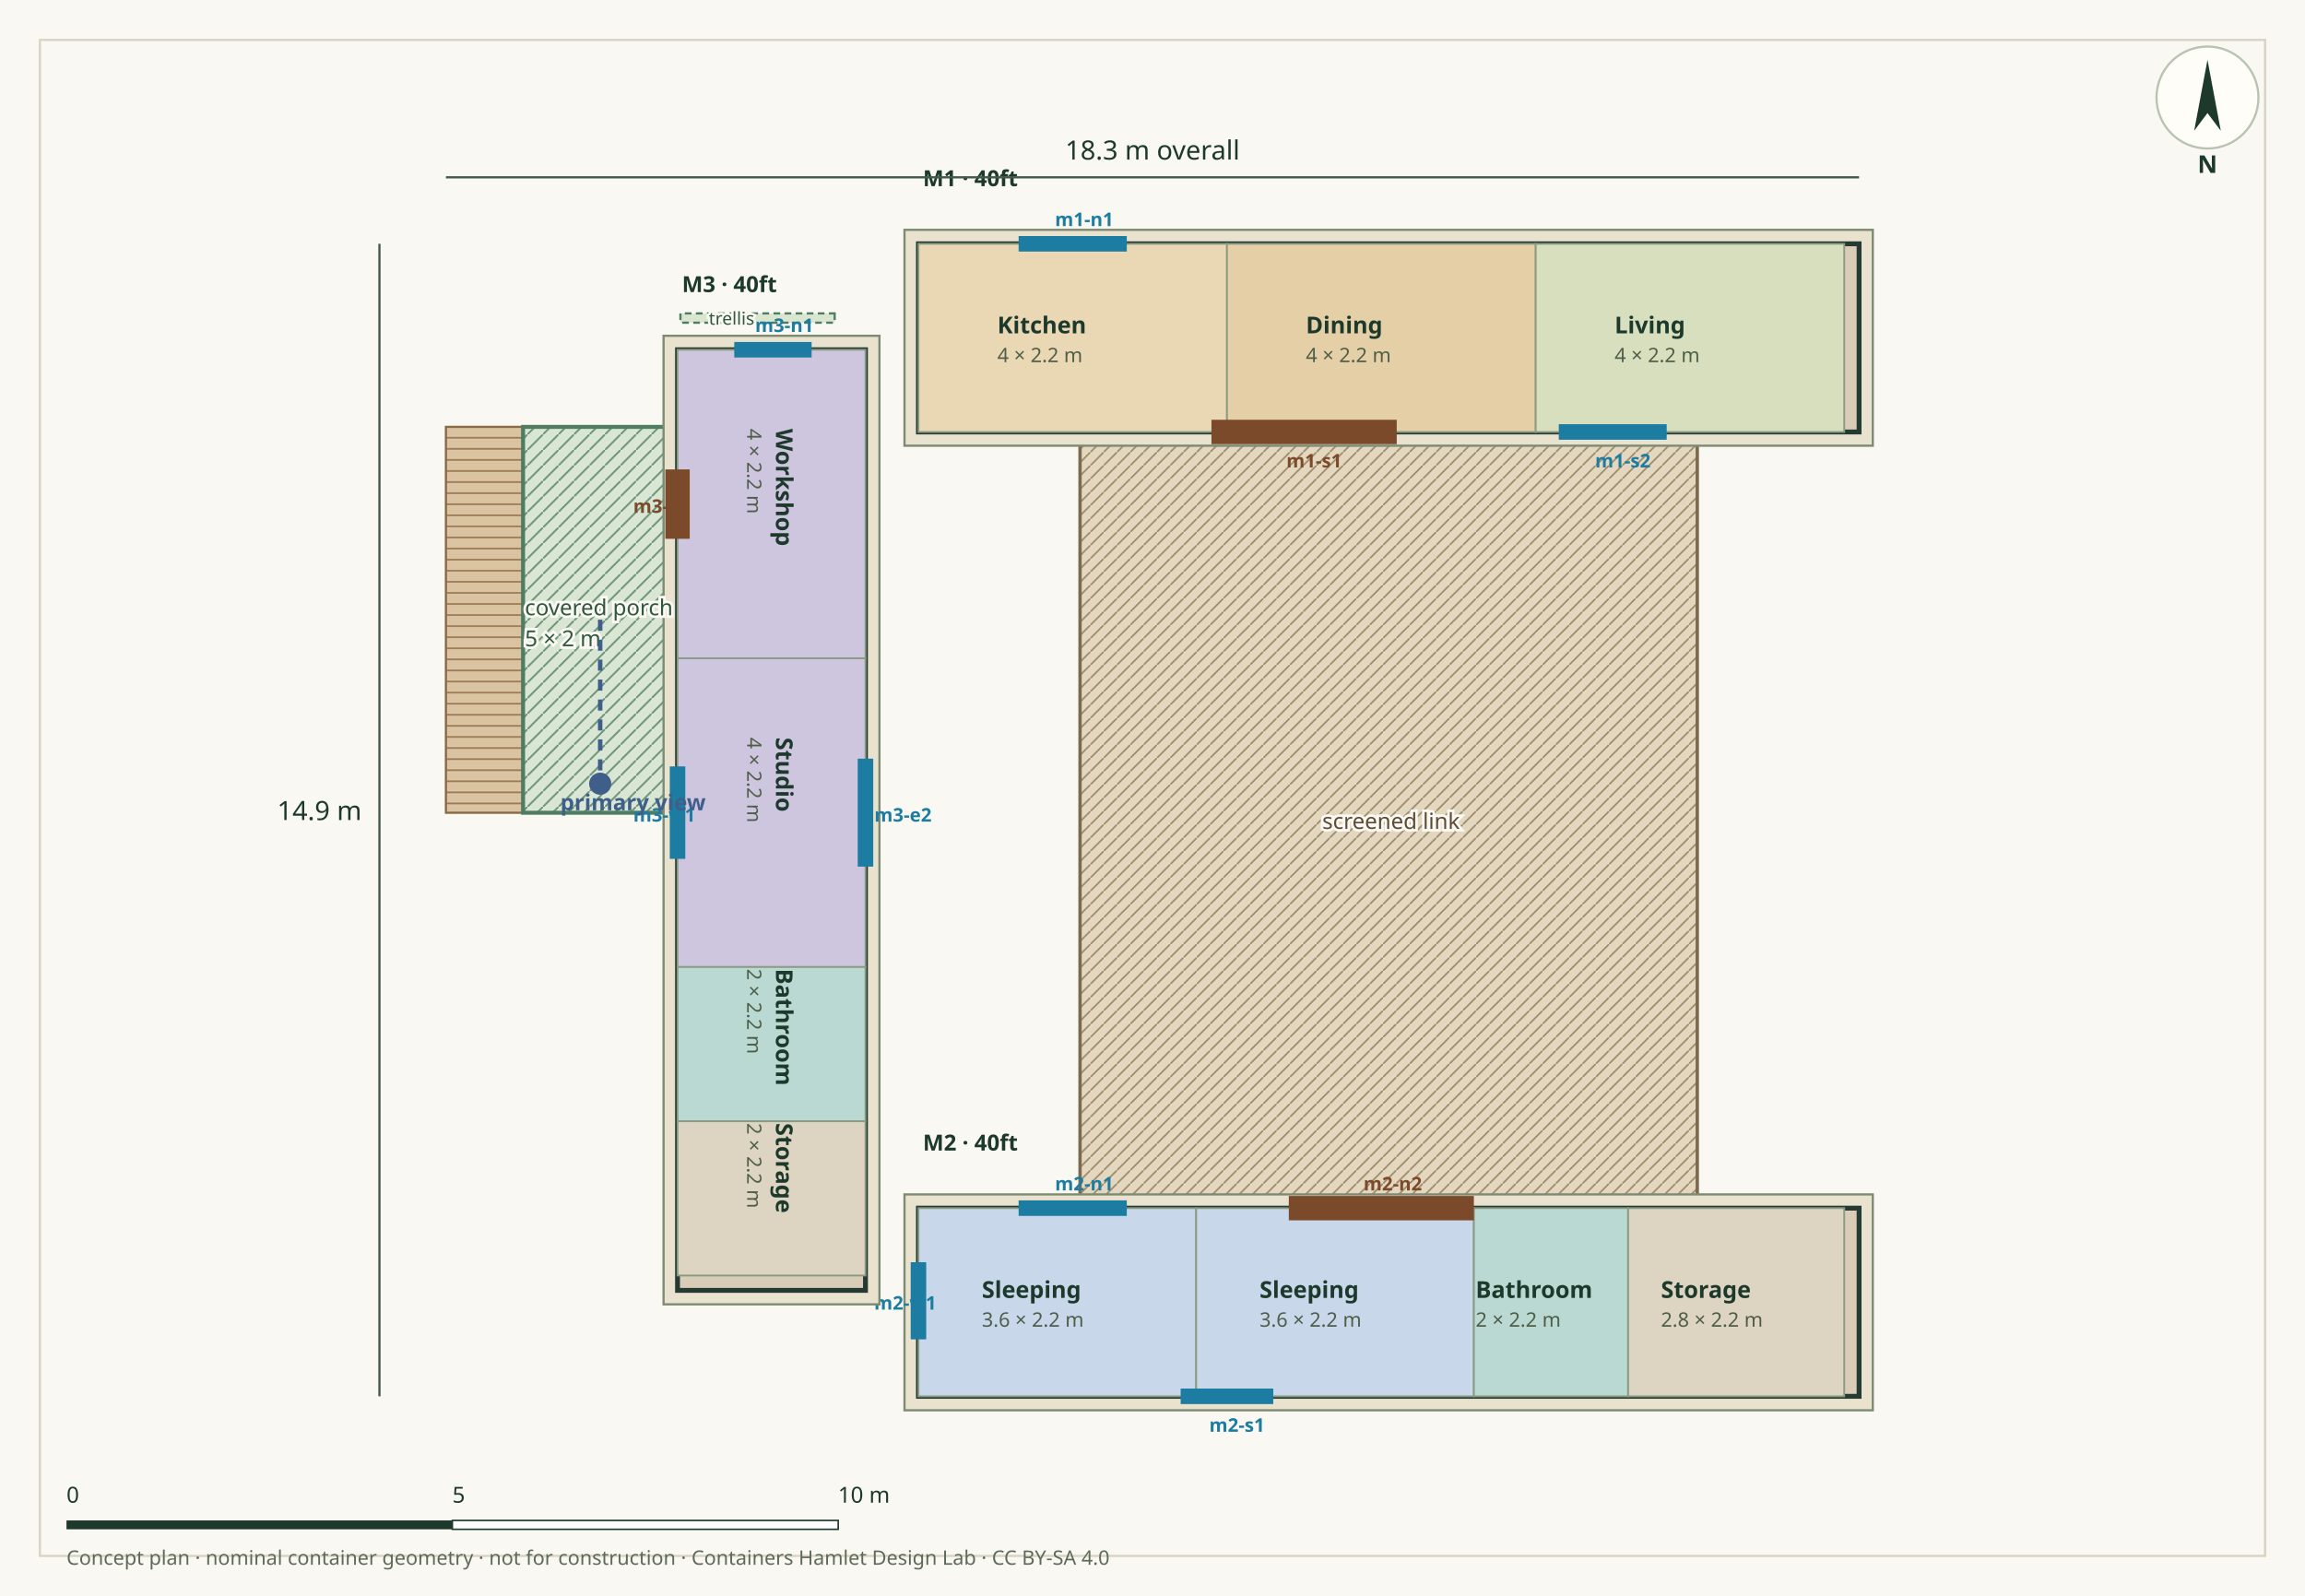
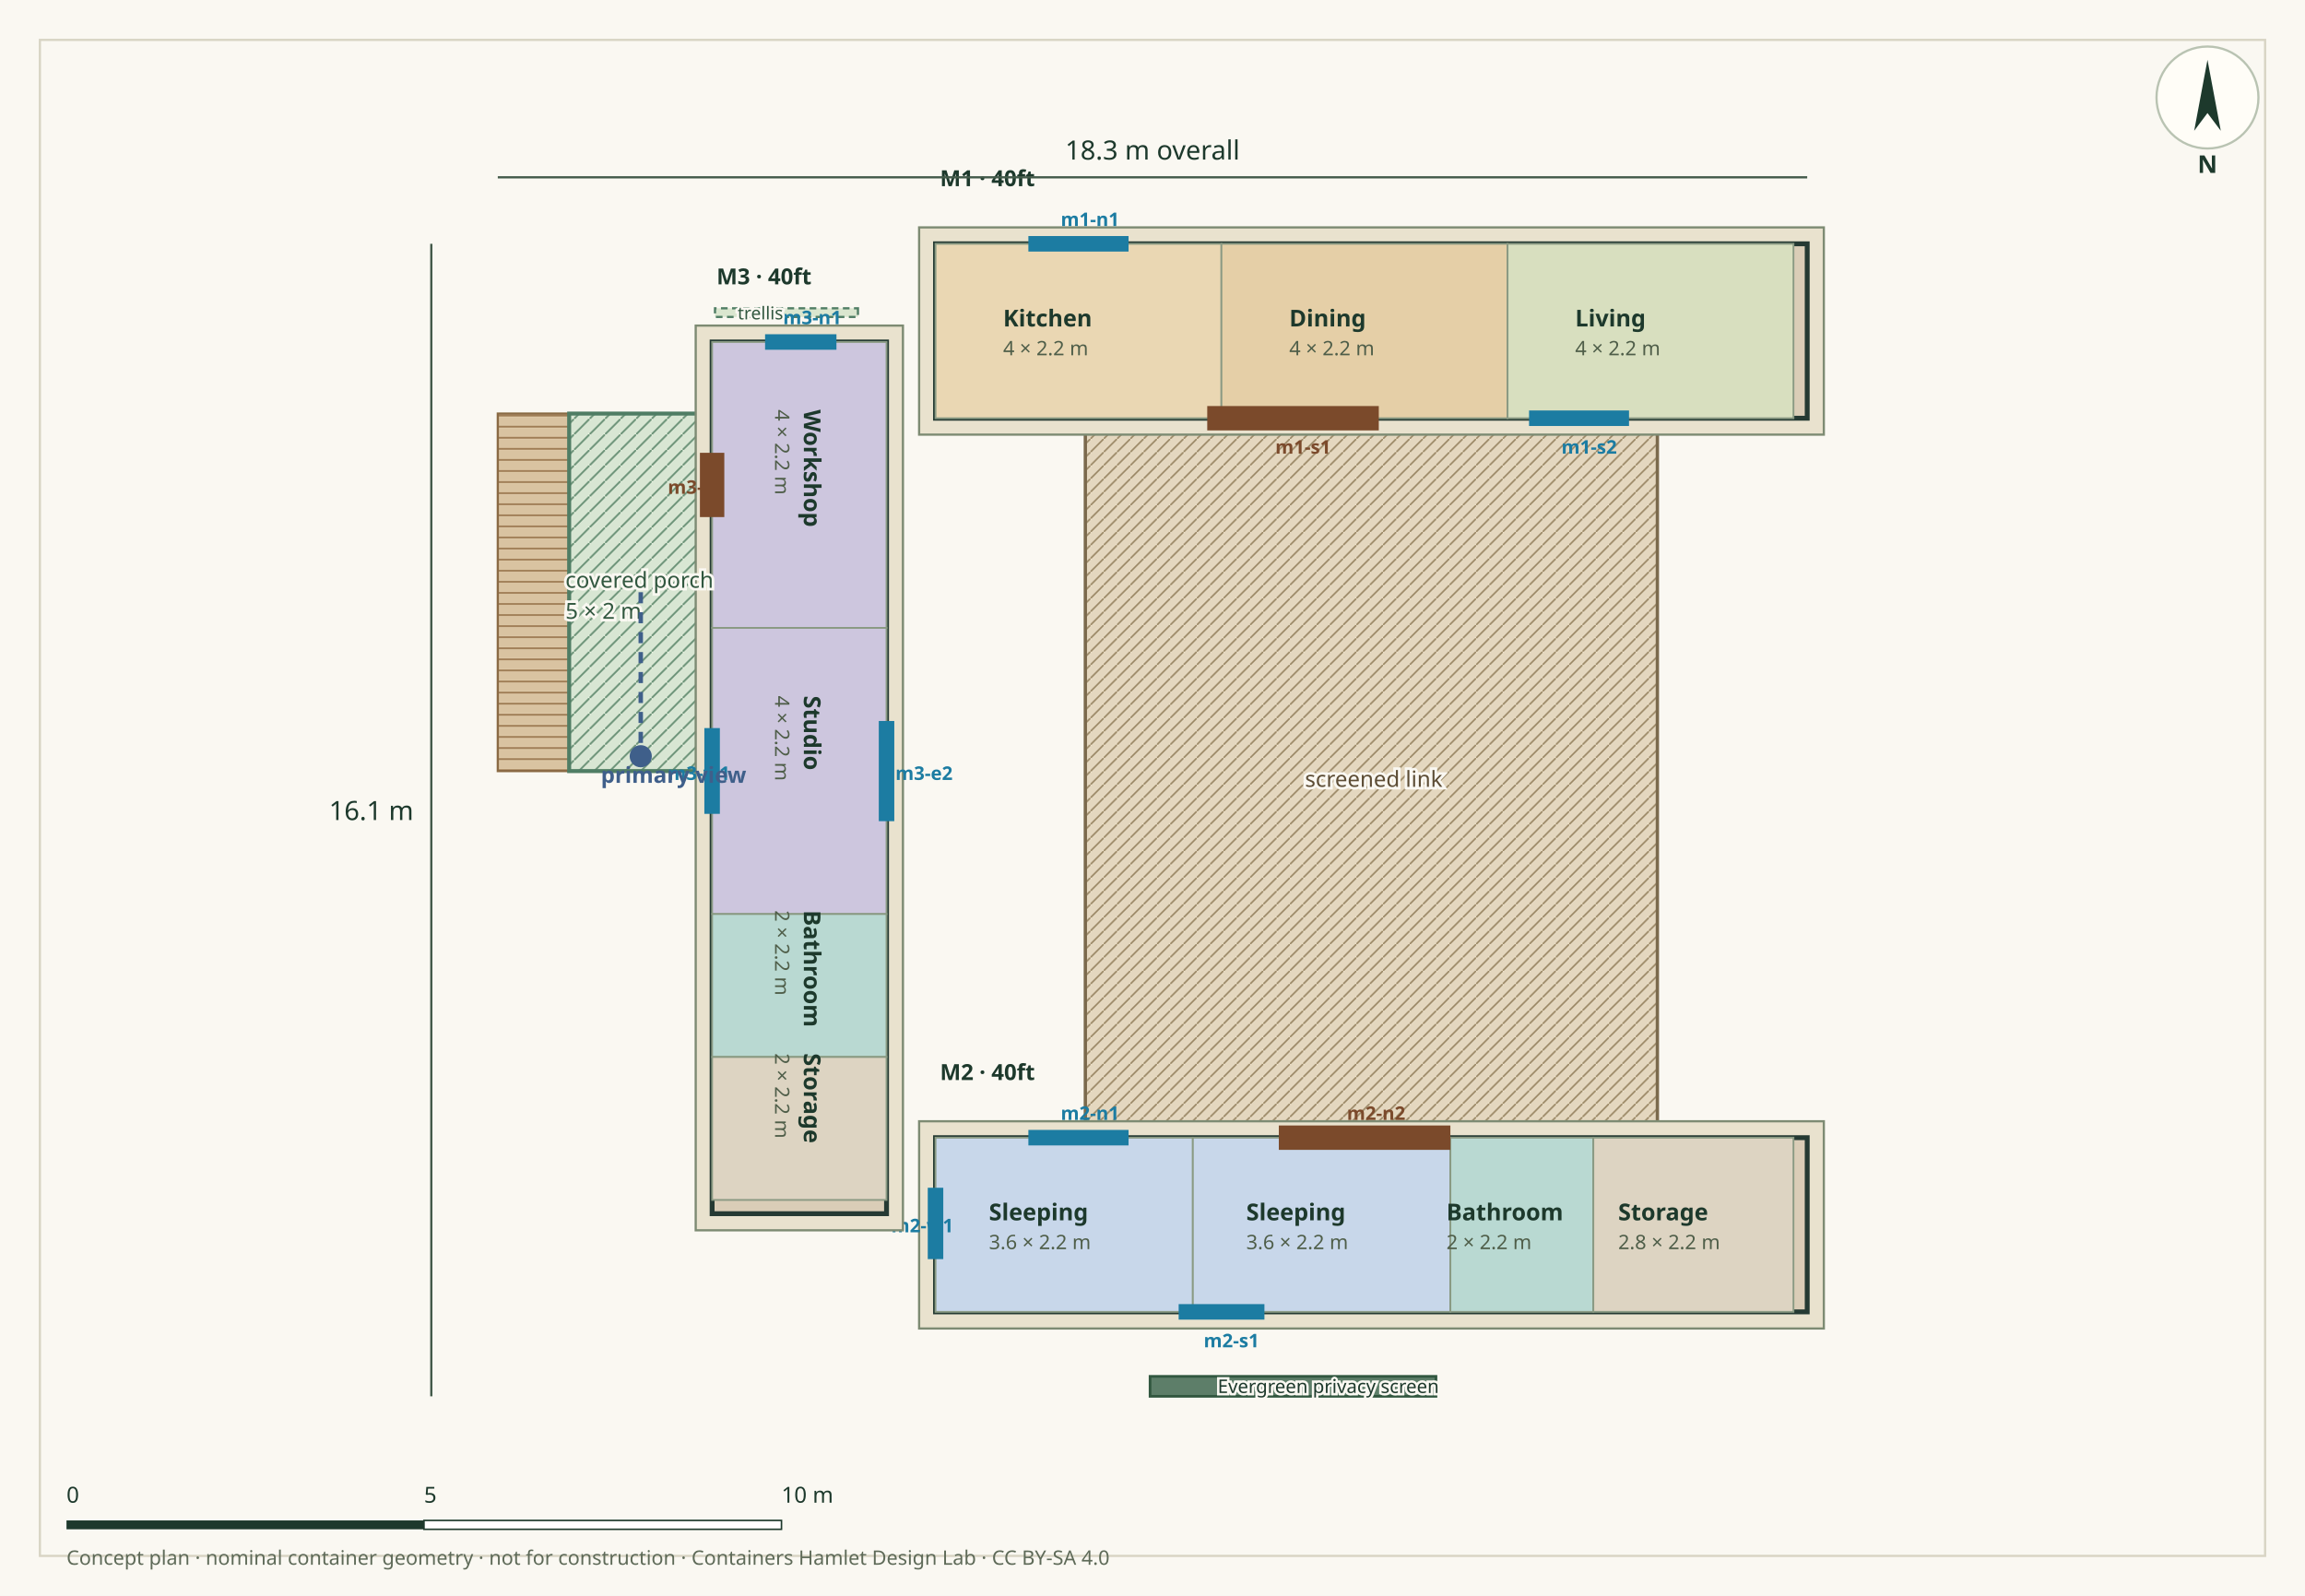
<svg xmlns="http://www.w3.org/2000/svg" viewBox="0 0 1040 720" role="img" aria-labelledby="concept-gathering-house-plan-t concept-gathering-house-plan-d">
  <defs>
    <pattern id="concept-gathering-house-plan-porch" width="7" height="7" patternUnits="userSpaceOnUse">
      <rect width="7" height="7" fill="#d8e6d3" />
      <path d="M0 7L7 0" stroke="#6b9277" stroke-width="0.8" />
    </pattern>
    <pattern id="concept-gathering-house-plan-deck" width="9" height="5" patternUnits="userSpaceOnUse">
      <rect width="9" height="5" fill="#d9c3a1" />
      <path d="M0 2.5H9" stroke="#9a7750" stroke-width="0.7" />
    </pattern>
    <pattern id="concept-gathering-house-plan-link" width="6" height="6" patternUnits="userSpaceOnUse">
      <rect width="6" height="6" fill="#e4d7bf" />
      <path d="M0 6L6 0" stroke="#9a8765" stroke-width="0.7" />
    </pattern>
  </defs>
  <rect width="1040" height="720" fill="#faf8f2" />
  <rect x="18" y="18" width="1004" height="684" fill="none" stroke="#d8d4c4" stroke-width="1" />
-   <path d="M487.3 195.9L765.8 195.9L765.8 544.1L487.3 544.1Z" fill="url(#concept-gathering-house-plan-link)" fill-opacity="1" stroke="#7b6a4d" stroke-width="1.5" />
-   <path d="M236 192.6L236 366.7L201.2 366.7L201.2 192.6Z" fill="url(#concept-gathering-house-plan-deck)" stroke="#8a6a44" stroke-width="1" />
-   <path d="M305.7 192.6L305.7 366.7L236 366.7L236 192.6Z" fill="url(#concept-gathering-house-plan-porch)" stroke="#4f7d64" stroke-width="1.8" />
-   <path d="M376.6 141.4L376.6 145.6L307 145.6L307 141.4Z" fill="#cfe0c2" fill-opacity="0.75" stroke="#4f7d64" stroke-width="1" stroke-dasharray="3 2" />
-   <path d="M408.1 103.7L845 103.7L845 201.1L408.1 201.1Z" fill="#e9e2ce" stroke="#7d8b73" stroke-width="1" />
-   <path d="M414.4 110L838.8 110L838.8 194.9L414.4 194.9Z" fill="#9a7350" fill-opacity="0.18" stroke="#253a33" stroke-width="2.2" />
-   <path d="M414.4 110L553.6 110L553.6 194.9L414.4 194.9Z" fill="#ead7b3" stroke="#8a9a83" stroke-width="0.8" />
-   <g transform="rotate(0 484 152.4)">
-     <text x="450" y="150.4" font-size="10.5" font-family="system-ui, sans-serif" fill="#1d392c" font-weight="700">Kitchen</text>
-     <text x="450" y="163.4" font-size="9" font-family="system-ui, sans-serif" fill="#4f5e49">4 × 2.2 m</text>
+   <path d="M489.7 189.7L747.8 189.7L747.8 512.3L489.7 512.3Z" fill="url(#concept-gathering-house-plan-link)" fill-opacity="1" stroke="#7b6a4d" stroke-width="1.5" />
+   <path d="M256.8 186.6L256.8 347.9L224.6 347.9L224.6 186.6Z" fill="url(#concept-gathering-house-plan-deck)" stroke="#8a6a44" stroke-width="1" />
+   <path d="M321.3 186.6L321.3 347.9L256.8 347.9L256.8 186.6Z" fill="url(#concept-gathering-house-plan-porch)" stroke="#4f7d64" stroke-width="1.8" />
+   <path d="M387.1 139.1L387.1 143L322.6 143L322.6 139.1Z" fill="#cfe0c2" fill-opacity="0.75" stroke="#4f7d64" stroke-width="1" stroke-dasharray="3 2" />
+   <path d="M518.9 621L647.9 621L647.9 630L518.9 630Z" fill="#315d43" fill-opacity="0.78" stroke="#31573f" stroke-width="1.2" />
+   <path d="M414.7 102.6L822.9 102.6L822.9 196.1L414.7 196.1Z" fill="#e9e2ce" stroke="#7d8b73" stroke-width="1" />
+   <path d="M422.1 110L815.4 110L815.4 188.7L422.1 188.7Z" fill="#9a7350" fill-opacity="0.18" stroke="#253a33" stroke-width="2.2" />
+   <path d="M422.1 110L551.1 110L551.1 188.7L422.1 188.7Z" fill="#ead7b3" stroke="#8a9a83" stroke-width="0.8" />
+   <g transform="rotate(0 486.6 149.3)">
+     <text x="452.6" y="147.3" font-size="10.5" font-family="system-ui, sans-serif" fill="#1d392c" font-weight="700">Kitchen</text>
+     <text x="452.6" y="160.3" font-size="9" font-family="system-ui, sans-serif" fill="#4f5e49">4 × 2.2 m</text>
  </g>
-   <path d="M553.6 110L692.9 110L692.9 194.9L553.6 194.9Z" fill="#e5cfa7" stroke="#8a9a83" stroke-width="0.8" />
-   <g transform="rotate(0 623.2 152.4)">
-     <text x="589.2" y="150.4" font-size="10.5" font-family="system-ui, sans-serif" fill="#1d392c" font-weight="700">Dining</text>
-     <text x="589.2" y="163.4" font-size="9" font-family="system-ui, sans-serif" fill="#4f5e49">4 × 2.2 m</text>
+   <path d="M551.1 110L680.2 110L680.2 188.7L551.1 188.7Z" fill="#e5cfa7" stroke="#8a9a83" stroke-width="0.8" />
+   <g transform="rotate(0 615.7 149.3)">
+     <text x="581.7" y="147.3" font-size="10.5" font-family="system-ui, sans-serif" fill="#1d392c" font-weight="700">Dining</text>
+     <text x="581.7" y="160.3" font-size="9" font-family="system-ui, sans-serif" fill="#4f5e49">4 × 2.2 m</text>
  </g>
-   <path d="M692.9 110L832.1 110L832.1 194.9L692.9 194.9Z" fill="#d8dfbf" stroke="#8a9a83" stroke-width="0.8" />
-   <g transform="rotate(0 762.5 152.4)">
-     <text x="728.5" y="150.4" font-size="10.5" font-family="system-ui, sans-serif" fill="#1d392c" font-weight="700">Living</text>
-     <text x="728.5" y="163.4" font-size="9" font-family="system-ui, sans-serif" fill="#4f5e49">4 × 2.2 m</text>
+   <path d="M680.2 110L809.2 110L809.2 188.7L680.2 188.7Z" fill="#d8dfbf" stroke="#8a9a83" stroke-width="0.8" />
+   <g transform="rotate(0 744.7 149.3)">
+     <text x="710.7" y="147.3" font-size="10.5" font-family="system-ui, sans-serif" fill="#1d392c" font-weight="700">Living</text>
+     <text x="710.7" y="160.3" font-size="9" font-family="system-ui, sans-serif" fill="#4f5e49">4 × 2.2 m</text>
  </g>
-   <line x1="546.6" y1="194.9" x2="630.2" y2="194.9" stroke="#7b4a2b" stroke-width="11" stroke-linecap="butt" />
-   <text x="580.4" y="210.9" font-size="8.5" font-family="system-ui, sans-serif" fill="#7b4a2b" font-weight="700">m1-s1</text>
-   <line x1="703.3" y1="194.9" x2="752" y2="194.9" stroke="#1c7ca2" stroke-width="7" stroke-linecap="butt" />
-   <text x="719.7" y="210.9" font-size="8.5" font-family="system-ui, sans-serif" fill="#1c7ca2" font-weight="700">m1-s2</text>
-   <line x1="459.6" y1="110" x2="508.4" y2="110" stroke="#1c7ca2" stroke-width="7" stroke-linecap="butt" />
-   <text x="476" y="102" font-size="8.5" font-family="system-ui, sans-serif" fill="#1c7ca2" font-weight="700">m1-n1</text>
-   <text x="416.4" y="84" font-size="10" font-family="system-ui, sans-serif" fill="#1d392c" font-weight="800" stroke="#faf8f2" stroke-width="2.6" paint-order="stroke">M1 · 40ft</text>
-   <path class="plan-module-hit" data-module-id="m1" d="M414.4 110L838.8 110L838.8 194.9L414.4 194.9Z" fill="transparent" pointer-events="all" />
-   <path d="M408.1 538.9L845 538.9L845 636.3L408.1 636.3Z" fill="#e9e2ce" stroke="#7d8b73" stroke-width="1" />
-   <path d="M414.4 545.1L838.8 545.1L838.8 630L414.4 630Z" fill="#9a7350" fill-opacity="0.18" stroke="#253a33" stroke-width="2.2" />
-   <path d="M414.4 545.1L539.7 545.1L539.7 630L414.4 630Z" fill="#c8d7ea" stroke="#8a9a83" stroke-width="0.8" />
-   <g transform="rotate(0 477 587.6)">
-     <text x="443" y="585.6" font-size="10.5" font-family="system-ui, sans-serif" fill="#1d392c" font-weight="700">Sleeping</text>
-     <text x="443" y="598.6" font-size="9" font-family="system-ui, sans-serif" fill="#4f5e49">3.6 × 2.2 m</text>
+   <line x1="544.7" y1="188.7" x2="622.1" y2="188.7" stroke="#7b4a2b" stroke-width="11" stroke-linecap="butt" />
+   <text x="575.4" y="204.7" font-size="8.5" font-family="system-ui, sans-serif" fill="#7b4a2b" font-weight="700">m1-s1</text>
+   <line x1="689.9" y1="188.7" x2="735" y2="188.7" stroke="#1c7ca2" stroke-width="7" stroke-linecap="butt" />
+   <text x="704.5" y="204.7" font-size="8.5" font-family="system-ui, sans-serif" fill="#1c7ca2" font-weight="700">m1-s2</text>
+   <line x1="464" y1="110" x2="509.2" y2="110" stroke="#1c7ca2" stroke-width="7" stroke-linecap="butt" />
+   <text x="478.6" y="102" font-size="8.5" font-family="system-ui, sans-serif" fill="#1c7ca2" font-weight="700">m1-n1</text>
+   <text x="424.1" y="84" font-size="10" font-family="system-ui, sans-serif" fill="#1d392c" font-weight="800" stroke="#faf8f2" stroke-width="2.6" paint-order="stroke">M1 · 40ft</text>
+   <path class="plan-module-hit" data-module-id="m1" d="M422.1 110L815.4 110L815.4 188.7L422.1 188.7Z" fill="transparent" pointer-events="all" />
+   <path d="M414.7 505.9L822.9 505.9L822.9 599.4L414.7 599.4Z" fill="#e9e2ce" stroke="#7d8b73" stroke-width="1" />
+   <path d="M422.1 513.3L815.4 513.3L815.4 591.9L422.1 591.9Z" fill="#9a7350" fill-opacity="0.18" stroke="#253a33" stroke-width="2.2" />
+   <path d="M422.1 513.3L538.2 513.3L538.2 591.9L422.1 591.9Z" fill="#c8d7ea" stroke="#8a9a83" stroke-width="0.8" />
+   <g transform="rotate(0 480.2 552.6)">
+     <text x="446.2" y="550.6" font-size="10.5" font-family="system-ui, sans-serif" fill="#1d392c" font-weight="700">Sleeping</text>
+     <text x="446.2" y="563.6" font-size="9" font-family="system-ui, sans-serif" fill="#4f5e49">3.6 × 2.2 m</text>
  </g>
-   <path d="M539.7 545.1L665 545.1L665 630L539.7 630Z" fill="#c8d7ea" stroke="#8a9a83" stroke-width="0.8" />
-   <g transform="rotate(0 602.3 587.6)">
-     <text x="568.3" y="585.6" font-size="10.5" font-family="system-ui, sans-serif" fill="#1d392c" font-weight="700">Sleeping</text>
-     <text x="568.3" y="598.6" font-size="9" font-family="system-ui, sans-serif" fill="#4f5e49">3.6 × 2.2 m</text>
+   <path d="M538.2 513.3L654.4 513.3L654.4 591.9L538.2 591.9Z" fill="#c8d7ea" stroke="#8a9a83" stroke-width="0.8" />
+   <g transform="rotate(0 596.3 552.6)">
+     <text x="562.3" y="550.6" font-size="10.5" font-family="system-ui, sans-serif" fill="#1d392c" font-weight="700">Sleeping</text>
+     <text x="562.3" y="563.6" font-size="9" font-family="system-ui, sans-serif" fill="#4f5e49">3.6 × 2.2 m</text>
  </g>
-   <path d="M665 545.1L734.6 545.1L734.6 630L665 630Z" fill="#b9d9d2" stroke="#8a9a83" stroke-width="0.8" />
-   <g transform="rotate(0 699.8 587.6)">
-     <text x="665.8" y="585.6" font-size="10.5" font-family="system-ui, sans-serif" fill="#1d392c" font-weight="700">Bathroom</text>
-     <text x="665.8" y="598.6" font-size="9" font-family="system-ui, sans-serif" fill="#4f5e49">2 × 2.2 m</text>
+   <path d="M654.4 513.3L718.9 513.3L718.9 591.9L654.4 591.9Z" fill="#b9d9d2" stroke="#8a9a83" stroke-width="0.8" />
+   <g transform="rotate(0 686.6 552.6)">
+     <text x="652.6" y="550.6" font-size="10.5" font-family="system-ui, sans-serif" fill="#1d392c" font-weight="700">Bathroom</text>
+     <text x="652.6" y="563.6" font-size="9" font-family="system-ui, sans-serif" fill="#4f5e49">2 × 2.2 m</text>
  </g>
-   <path d="M734.6 545.1L832.1 545.1L832.1 630L734.6 630Z" fill="#ddd4c2" stroke="#8a9a83" stroke-width="0.8" />
-   <g transform="rotate(0 783.4 587.6)">
-     <text x="749.4" y="585.6" font-size="10.5" font-family="system-ui, sans-serif" fill="#1d392c" font-weight="700">Storage</text>
-     <text x="749.4" y="598.6" font-size="9" font-family="system-ui, sans-serif" fill="#4f5e49">2.8 × 2.2 m</text>
+   <path d="M718.9 513.3L809.2 513.3L809.2 591.9L718.9 591.9Z" fill="#ddd4c2" stroke="#8a9a83" stroke-width="0.8" />
+   <g transform="rotate(0 764.1 552.6)">
+     <text x="730.1" y="550.6" font-size="10.5" font-family="system-ui, sans-serif" fill="#1d392c" font-weight="700">Storage</text>
+     <text x="730.1" y="563.6" font-size="9" font-family="system-ui, sans-serif" fill="#4f5e49">2.8 × 2.2 m</text>
  </g>
-   <line x1="459.6" y1="545.1" x2="508.4" y2="545.1" stroke="#1c7ca2" stroke-width="7" stroke-linecap="butt" />
-   <text x="476" y="537.1" font-size="8.5" font-family="system-ui, sans-serif" fill="#1c7ca2" font-weight="700">m2-n1</text>
-   <line x1="581.5" y1="545.1" x2="665" y2="545.1" stroke="#7b4a2b" stroke-width="11" stroke-linecap="butt" />
-   <text x="615.2" y="537.1" font-size="8.5" font-family="system-ui, sans-serif" fill="#7b4a2b" font-weight="700">m2-n2</text>
-   <line x1="532.7" y1="630" x2="574.5" y2="630" stroke="#1c7ca2" stroke-width="7" stroke-linecap="butt" />
-   <text x="545.6" y="646" font-size="8.5" font-family="system-ui, sans-serif" fill="#1c7ca2" font-weight="700">m2-s1</text>
-   <line x1="414.4" y1="569.5" x2="414.4" y2="604.3" stroke="#1c7ca2" stroke-width="7" stroke-linecap="butt" />
-   <text x="394.4" y="590.9" font-size="8.5" font-family="system-ui, sans-serif" fill="#1c7ca2" font-weight="700">m2-w1</text>
-   <text x="416.4" y="519.1" font-size="10" font-family="system-ui, sans-serif" fill="#1d392c" font-weight="800" stroke="#faf8f2" stroke-width="2.6" paint-order="stroke">M2 · 40ft</text>
-   <path class="plan-module-hit" data-module-id="m2" d="M414.4 545.1L838.8 545.1L838.8 630L414.4 630Z" fill="transparent" pointer-events="all" />
-   <path d="M396.8 151.5L396.8 588.5L299.4 588.5L299.4 151.5Z" fill="#e9e2ce" stroke="#7d8b73" stroke-width="1" />
-   <path d="M390.5 157.8L390.5 582.2L305.7 582.2L305.7 157.8Z" fill="#9a7350" fill-opacity="0.18" stroke="#253a33" stroke-width="2.2" />
-   <path d="M390.5 157.8L390.5 297L305.7 297L305.7 157.8Z" fill="#cdc6de" stroke="#8a9a83" stroke-width="0.8" />
-   <g transform="rotate(90 348.1 227.4)">
-     <text x="314.1" y="225.4" font-size="10.5" font-family="system-ui, sans-serif" fill="#1d392c" font-weight="700">Workshop</text>
-     <text x="314.1" y="238.4" font-size="9" font-family="system-ui, sans-serif" fill="#4f5e49">4 × 2.2 m</text>
+   <line x1="464" y1="513.3" x2="509.2" y2="513.3" stroke="#1c7ca2" stroke-width="7" stroke-linecap="butt" />
+   <text x="478.6" y="505.3" font-size="8.5" font-family="system-ui, sans-serif" fill="#1c7ca2" font-weight="700">m2-n1</text>
+   <line x1="577" y1="513.3" x2="654.4" y2="513.3" stroke="#7b4a2b" stroke-width="11" stroke-linecap="butt" />
+   <text x="607.7" y="505.3" font-size="8.5" font-family="system-ui, sans-serif" fill="#7b4a2b" font-weight="700">m2-n2</text>
+   <line x1="531.8" y1="591.9" x2="570.5" y2="591.9" stroke="#1c7ca2" stroke-width="7" stroke-linecap="butt" />
+   <text x="543.1" y="607.9" font-size="8.5" font-family="system-ui, sans-serif" fill="#1c7ca2" font-weight="700">m2-s1</text>
+   <line x1="422.1" y1="535.9" x2="422.1" y2="568.1" stroke="#1c7ca2" stroke-width="7" stroke-linecap="butt" />
+   <text x="402.1" y="556" font-size="8.5" font-family="system-ui, sans-serif" fill="#1c7ca2" font-weight="700">m2-w1</text>
+   <text x="424.1" y="487.3" font-size="10" font-family="system-ui, sans-serif" fill="#1d392c" font-weight="800" stroke="#faf8f2" stroke-width="2.6" paint-order="stroke">M2 · 40ft</text>
+   <path class="plan-module-hit" data-module-id="m2" d="M422.1 513.3L815.4 513.3L815.4 591.9L422.1 591.9Z" fill="transparent" pointer-events="all" />
+   <path d="M407.4 146.9L407.4 555.1L313.9 555.1L313.9 146.9Z" fill="#e9e2ce" stroke="#7d8b73" stroke-width="1" />
+   <path d="M400 154.3L400 547.6L321.3 547.6L321.3 154.3Z" fill="#9a7350" fill-opacity="0.18" stroke="#253a33" stroke-width="2.2" />
+   <path d="M400 154.3L400 283.3L321.3 283.3L321.3 154.3Z" fill="#cdc6de" stroke="#8a9a83" stroke-width="0.8" />
+   <g transform="rotate(90 360.7 218.8)">
+     <text x="326.7" y="216.8" font-size="10.5" font-family="system-ui, sans-serif" fill="#1d392c" font-weight="700">Workshop</text>
+     <text x="326.7" y="229.8" font-size="9" font-family="system-ui, sans-serif" fill="#4f5e49">4 × 2.2 m</text>
  </g>
-   <path d="M390.5 297L390.5 436.3L305.7 436.3L305.7 297Z" fill="#cdc6de" stroke="#8a9a83" stroke-width="0.8" />
-   <g transform="rotate(90 348.1 366.7)">
-     <text x="314.1" y="364.7" font-size="10.5" font-family="system-ui, sans-serif" fill="#1d392c" font-weight="700">Studio</text>
-     <text x="314.1" y="377.7" font-size="9" font-family="system-ui, sans-serif" fill="#4f5e49">4 × 2.2 m</text>
+   <path d="M400 283.3L400 412.4L321.3 412.4L321.3 283.3Z" fill="#cdc6de" stroke="#8a9a83" stroke-width="0.8" />
+   <g transform="rotate(90 360.7 347.9)">
+     <text x="326.7" y="345.9" font-size="10.5" font-family="system-ui, sans-serif" fill="#1d392c" font-weight="700">Studio</text>
+     <text x="326.7" y="358.9" font-size="9" font-family="system-ui, sans-serif" fill="#4f5e49">4 × 2.2 m</text>
  </g>
-   <path d="M390.5 436.3L390.5 505.9L305.7 505.9L305.7 436.3Z" fill="#b9d9d2" stroke="#8a9a83" stroke-width="0.8" />
-   <g transform="rotate(90 348.1 471.1)">
-     <text x="314.1" y="469.1" font-size="10.5" font-family="system-ui, sans-serif" fill="#1d392c" font-weight="700">Bathroom</text>
-     <text x="314.1" y="482.1" font-size="9" font-family="system-ui, sans-serif" fill="#4f5e49">2 × 2.2 m</text>
+   <path d="M400 412.4L400 476.9L321.3 476.9L321.3 412.4Z" fill="#b9d9d2" stroke="#8a9a83" stroke-width="0.8" />
+   <g transform="rotate(90 360.7 444.7)">
+     <text x="326.7" y="442.7" font-size="10.5" font-family="system-ui, sans-serif" fill="#1d392c" font-weight="700">Bathroom</text>
+     <text x="326.7" y="455.7" font-size="9" font-family="system-ui, sans-serif" fill="#4f5e49">2 × 2.2 m</text>
  </g>
-   <path d="M390.5 505.9L390.5 575.5L305.7 575.5L305.7 505.9Z" fill="#ddd4c2" stroke="#8a9a83" stroke-width="0.8" />
-   <g transform="rotate(90 348.1 540.7)">
-     <text x="314.1" y="538.7" font-size="10.5" font-family="system-ui, sans-serif" fill="#1d392c" font-weight="700">Storage</text>
-     <text x="314.1" y="551.7" font-size="9" font-family="system-ui, sans-serif" fill="#4f5e49">2 × 2.2 m</text>
+   <path d="M400 476.9L400 541.4L321.3 541.4L321.3 476.9Z" fill="#ddd4c2" stroke="#8a9a83" stroke-width="0.8" />
+   <g transform="rotate(90 360.7 509.2)">
+     <text x="326.7" y="507.2" font-size="10.5" font-family="system-ui, sans-serif" fill="#1d392c" font-weight="700">Storage</text>
+     <text x="326.7" y="520.2" font-size="9" font-family="system-ui, sans-serif" fill="#4f5e49">2 × 2.2 m</text>
  </g>
-   <line x1="305.7" y1="211.8" x2="305.7" y2="243.1" stroke="#7b4a2b" stroke-width="11" stroke-linecap="butt" />
-   <text x="285.7" y="231.4" font-size="8.5" font-family="system-ui, sans-serif" fill="#7b4a2b" font-weight="700">m3-e1</text>
-   <line x1="390.5" y1="342.3" x2="390.5" y2="391" stroke="#1c7ca2" stroke-width="7" stroke-linecap="butt" />
-   <text x="394.5" y="370.7" font-size="8.5" font-family="system-ui, sans-serif" fill="#1c7ca2" font-weight="700">m3-e2</text>
-   <line x1="305.7" y1="345.8" x2="305.7" y2="387.5" stroke="#1c7ca2" stroke-width="7" stroke-linecap="butt" />
-   <text x="285.7" y="370.7" font-size="8.5" font-family="system-ui, sans-serif" fill="#1c7ca2" font-weight="700">m3-w1</text>
-   <line x1="366.2" y1="157.8" x2="331.3" y2="157.8" stroke="#1c7ca2" stroke-width="7" stroke-linecap="butt" />
-   <text x="340.7" y="149.8" font-size="8.5" font-family="system-ui, sans-serif" fill="#1c7ca2" font-weight="700">m3-n1</text>
-   <text x="307.7" y="131.8" font-size="10" font-family="system-ui, sans-serif" fill="#1d392c" font-weight="800" stroke="#faf8f2" stroke-width="2.6" paint-order="stroke">M3 · 40ft</text>
-   <path class="plan-module-hit" data-module-id="m3" d="M390.5 157.8L390.5 582.2L305.7 582.2L305.7 157.8Z" fill="transparent" pointer-events="all" />
-   <text x="596.6" y="374" font-size="10" font-family="system-ui, sans-serif" fill="#5c4c34" stroke="#faf8f2" stroke-width="2.4" paint-order="stroke">screened link</text>
-   <text x="236.8" y="277.6" font-size="10" font-family="system-ui, sans-serif" fill="#31573f" stroke="#faf8f2" stroke-width="2.4" paint-order="stroke">covered porch</text>
-   <text x="236.8" y="291.6" font-size="10" font-family="system-ui, sans-serif" fill="#31573f" stroke="#faf8f2" stroke-width="2.4" paint-order="stroke">5 × 2 m</text>
-   <text x="319.8" y="146.5" font-size="8" font-family="system-ui, sans-serif" fill="#31573f" stroke="#faf8f2" stroke-width="2.2" paint-order="stroke">trellis</text>
-   <line x1="201.2" y1="80" x2="838.8" y2="80" stroke="#435a4a" stroke-width="1" />
+   <line x1="321.3" y1="204.3" x2="321.3" y2="233.3" stroke="#7b4a2b" stroke-width="11" stroke-linecap="butt" />
+   <text x="301.3" y="222.8" font-size="8.5" font-family="system-ui, sans-serif" fill="#7b4a2b" font-weight="700">m3-e1</text>
+   <line x1="400" y1="325.3" x2="400" y2="370.5" stroke="#1c7ca2" stroke-width="7" stroke-linecap="butt" />
+   <text x="404" y="351.9" font-size="8.5" font-family="system-ui, sans-serif" fill="#1c7ca2" font-weight="700">m3-e2</text>
+   <line x1="321.3" y1="328.5" x2="321.3" y2="367.2" stroke="#1c7ca2" stroke-width="7" stroke-linecap="butt" />
+   <text x="301.3" y="351.9" font-size="8.5" font-family="system-ui, sans-serif" fill="#1c7ca2" font-weight="700">m3-w1</text>
+   <line x1="377.4" y1="154.3" x2="345.2" y2="154.3" stroke="#1c7ca2" stroke-width="7" stroke-linecap="butt" />
+   <text x="353.3" y="146.3" font-size="8.5" font-family="system-ui, sans-serif" fill="#1c7ca2" font-weight="700">m3-n1</text>
+   <text x="323.3" y="128.3" font-size="10" font-family="system-ui, sans-serif" fill="#1d392c" font-weight="800" stroke="#faf8f2" stroke-width="2.6" paint-order="stroke">M3 · 40ft</text>
+   <path class="plan-module-hit" data-module-id="m3" d="M400 154.3L400 547.6L321.3 547.6L321.3 154.3Z" fill="transparent" pointer-events="all" />
+   <text x="588.8" y="355" font-size="10" font-family="system-ui, sans-serif" fill="#5c4c34" stroke="#faf8f2" stroke-width="2.4" paint-order="stroke">screened link</text>
+   <text x="255.1" y="265.2" font-size="10" font-family="system-ui, sans-serif" fill="#31573f" stroke="#faf8f2" stroke-width="2.4" paint-order="stroke">covered porch</text>
+   <text x="255.1" y="279.2" font-size="10" font-family="system-ui, sans-serif" fill="#31573f" stroke="#faf8f2" stroke-width="2.4" paint-order="stroke">5 × 2 m</text>
+   <text x="332.8" y="144.1" font-size="8" font-family="system-ui, sans-serif" fill="#31573f" stroke="#faf8f2" stroke-width="2.2" paint-order="stroke">trellis</text>
+   <text x="549.4" y="628.5" font-size="8.5" font-family="system-ui, sans-serif" fill="#1d392c" stroke="#faf8f2" stroke-width="2.2" paint-order="stroke">Evergreen privacy screen</text>
+   <line x1="224.6" y1="80" x2="815.4" y2="80" stroke="#435a4a" stroke-width="1" />
  <text x="520" y="72" text-anchor="middle" font-size="12" font-family="system-ui, sans-serif" fill="#1d392c">18.3 m overall</text>
-   <line x1="171.2" y1="110" x2="171.2" y2="630" stroke="#435a4a" stroke-width="1" />
-   <text x="163.2" y="370" font-size="12" font-family="system-ui, sans-serif" fill="#1d392c" text-anchor="end">14.9 m</text>
-   <line x1="270.8" y1="279.6" x2="270.8" y2="353.6" stroke="#3f5f8a" stroke-width="2" stroke-dasharray="5 4" />
-   <circle cx="270.8" cy="353.6" r="5" fill="#3f5f8a" />
-   <text x="252.8" y="365.6" font-size="10" font-family="system-ui, sans-serif" fill="#3f5f8a" font-weight="700">primary view</text>
+   <line x1="194.6" y1="110" x2="194.6" y2="630" stroke="#435a4a" stroke-width="1" />
+   <text x="186.6" y="370" font-size="12" font-family="system-ui, sans-serif" fill="#1d392c" text-anchor="end">16.1 m</text>
+   <line x1="289.1" y1="267.2" x2="289.1" y2="341.2" stroke="#3f5f8a" stroke-width="2" stroke-dasharray="5 4" />
+   <circle cx="289.1" cy="341.2" r="5" fill="#3f5f8a" />
+   <text x="271.1" y="353.2" font-size="10" font-family="system-ui, sans-serif" fill="#3f5f8a" font-weight="700">primary view</text>
  <g aria-hidden="true">
    <circle cx="996" cy="44" r="23" fill="#fffdf7" stroke="#b9c3b2" />
    <path d="M996 27l6 32l-6 -8l-6 8z" fill="#1d392c" />
    <text x="996" y="78" text-anchor="middle" font-size="11" font-weight="700" font-family="system-ui, sans-serif" fill="#1d392c">N</text>
  </g>
  <g font-family="system-ui, sans-serif" font-size="10" fill="#1d392c">
-     <rect x="30" y="686" width="174.1" height="4" fill="#1d392c" />
-     <rect x="204.1" y="686" width="174.1" height="4" fill="#fff" stroke="#1d392c" stroke-width="0.7" />
+     <rect x="30" y="686" width="161.3" height="4" fill="#1d392c" />
+     <rect x="191.3" y="686" width="161.3" height="4" fill="#fff" stroke="#1d392c" stroke-width="0.7" />
    <text x="30" y="678">0</text>
-     <text x="204.1" y="678">5</text>
-     <text x="378.1" y="678">10 m</text>
+     <text x="191.3" y="678">5</text>
+     <text x="352.6" y="678">10 m</text>
  </g>
  <text x="30" y="706" font-family="system-ui, sans-serif" font-size="9" fill="#5e6a58">Concept plan · nominal container geometry · not for construction · Containers Hamlet Design Lab · CC BY-SA 4.0</text>
</svg>
